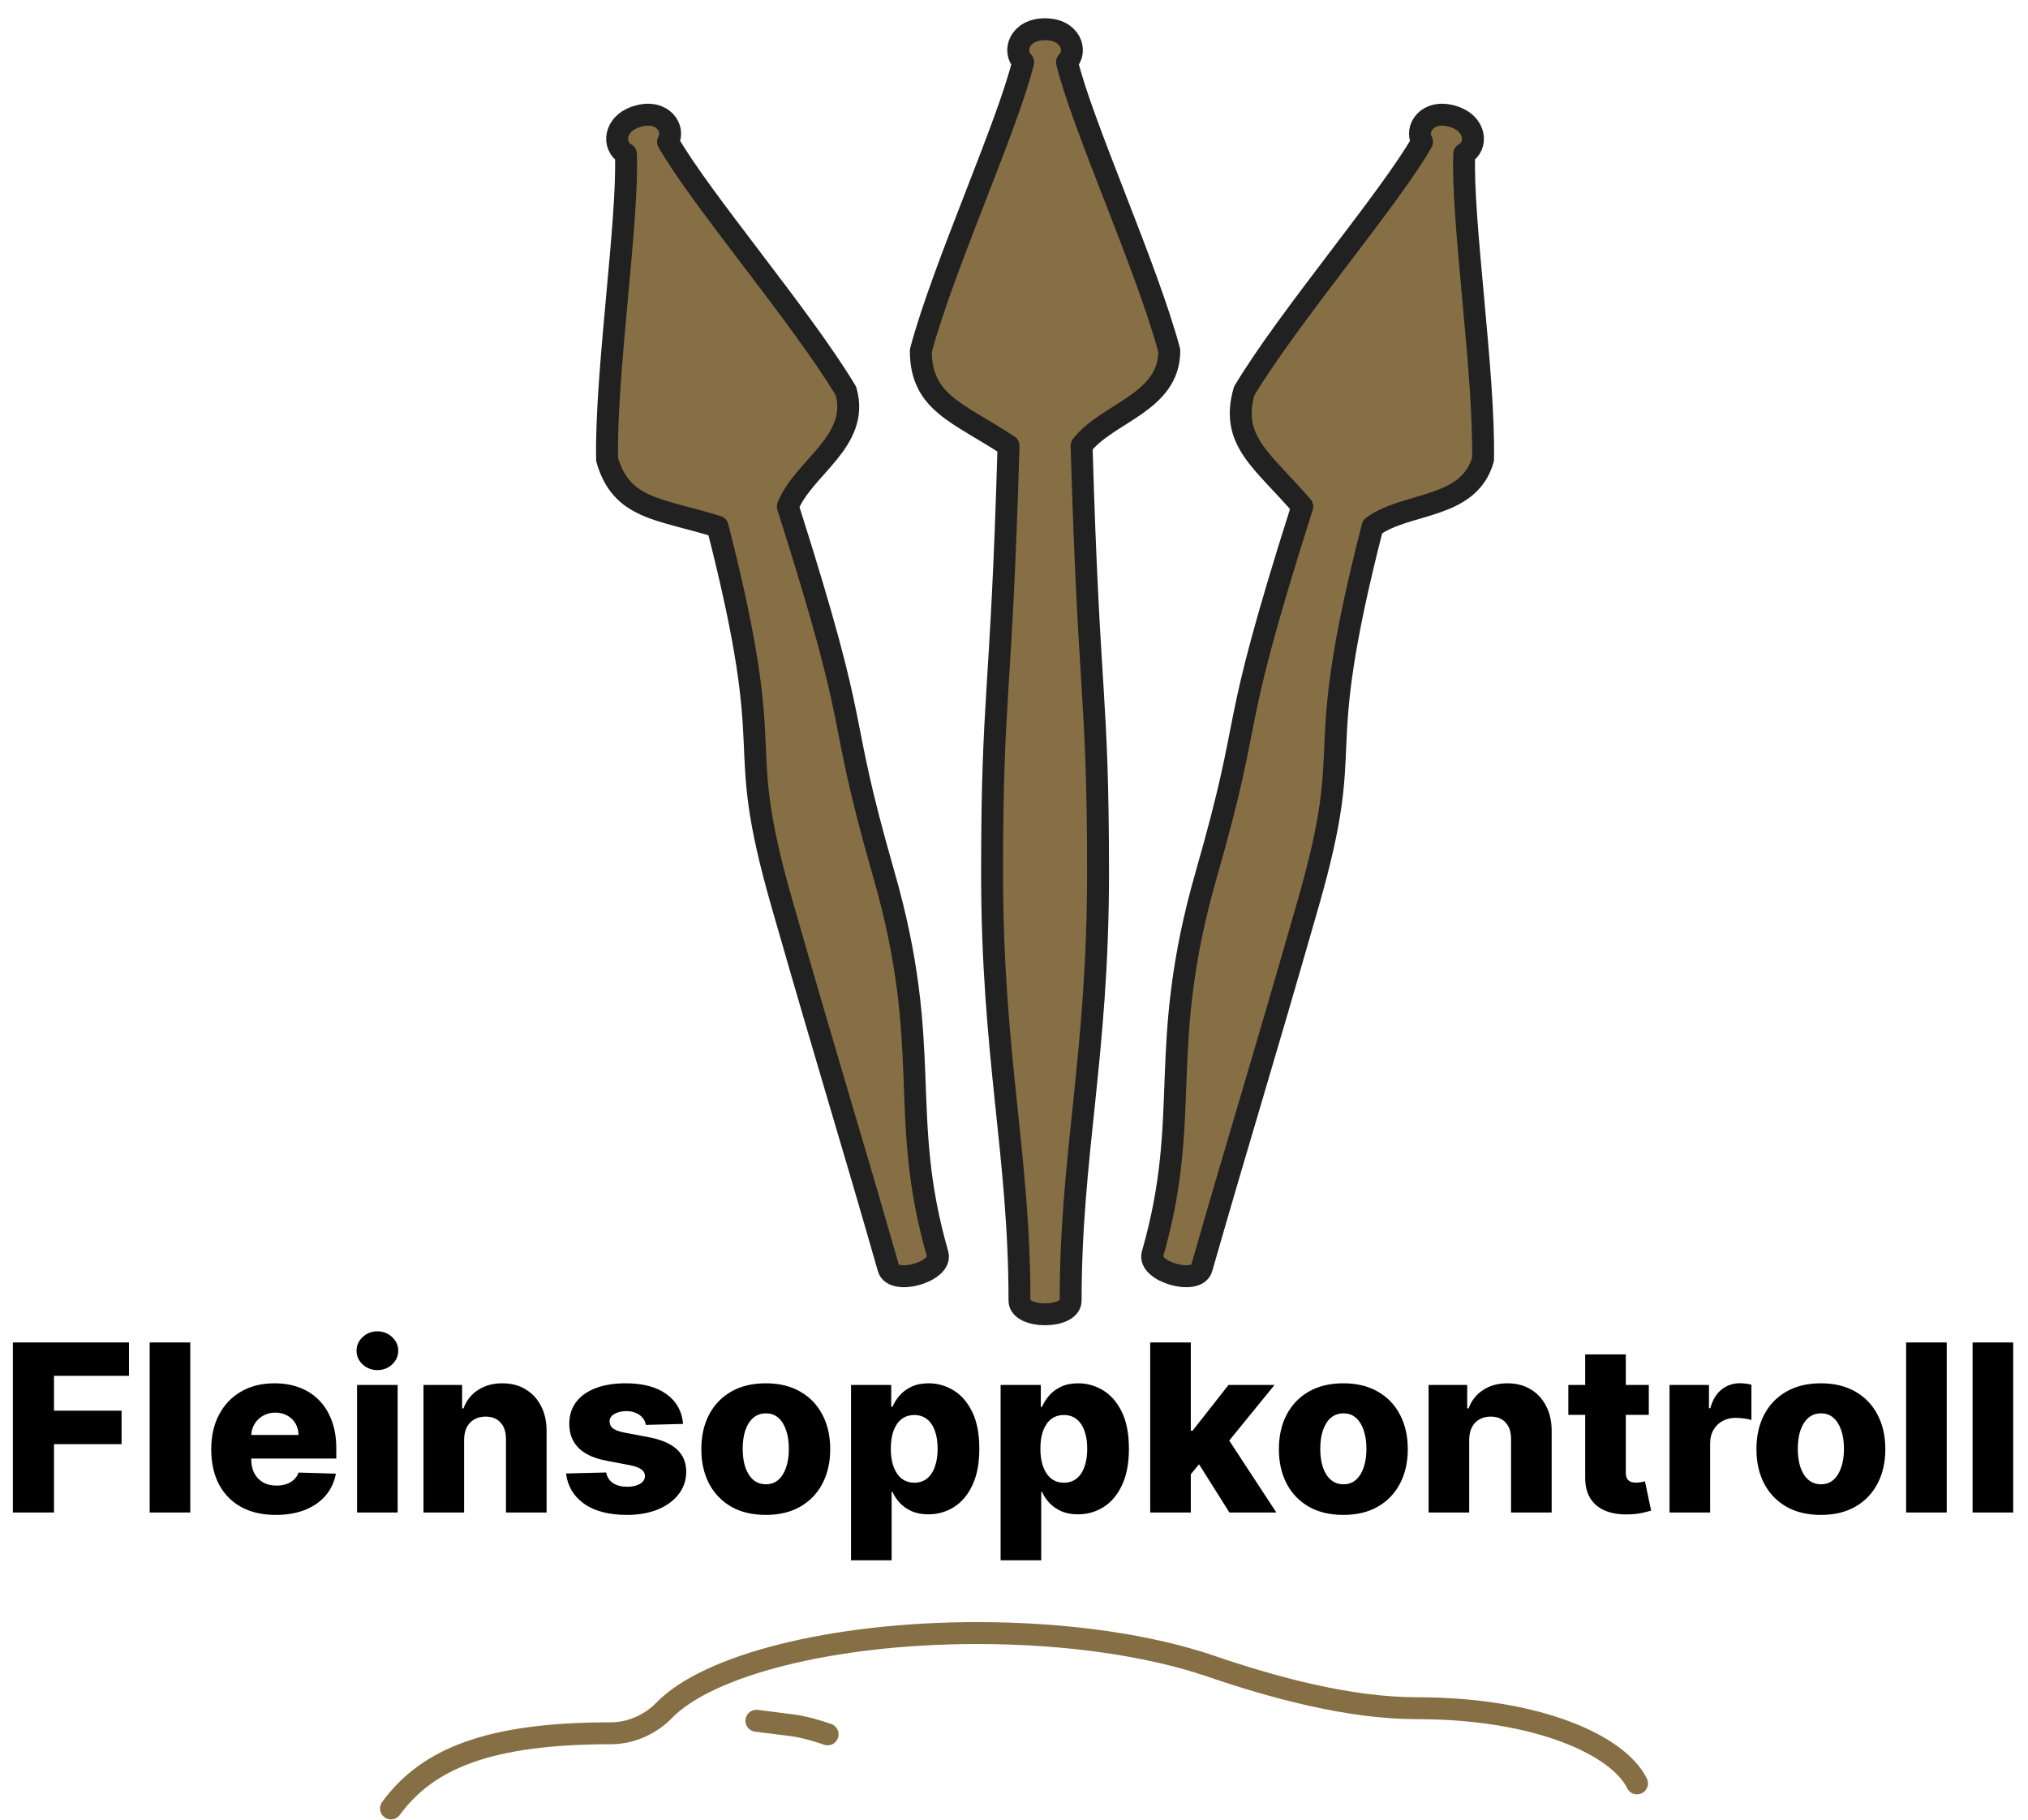
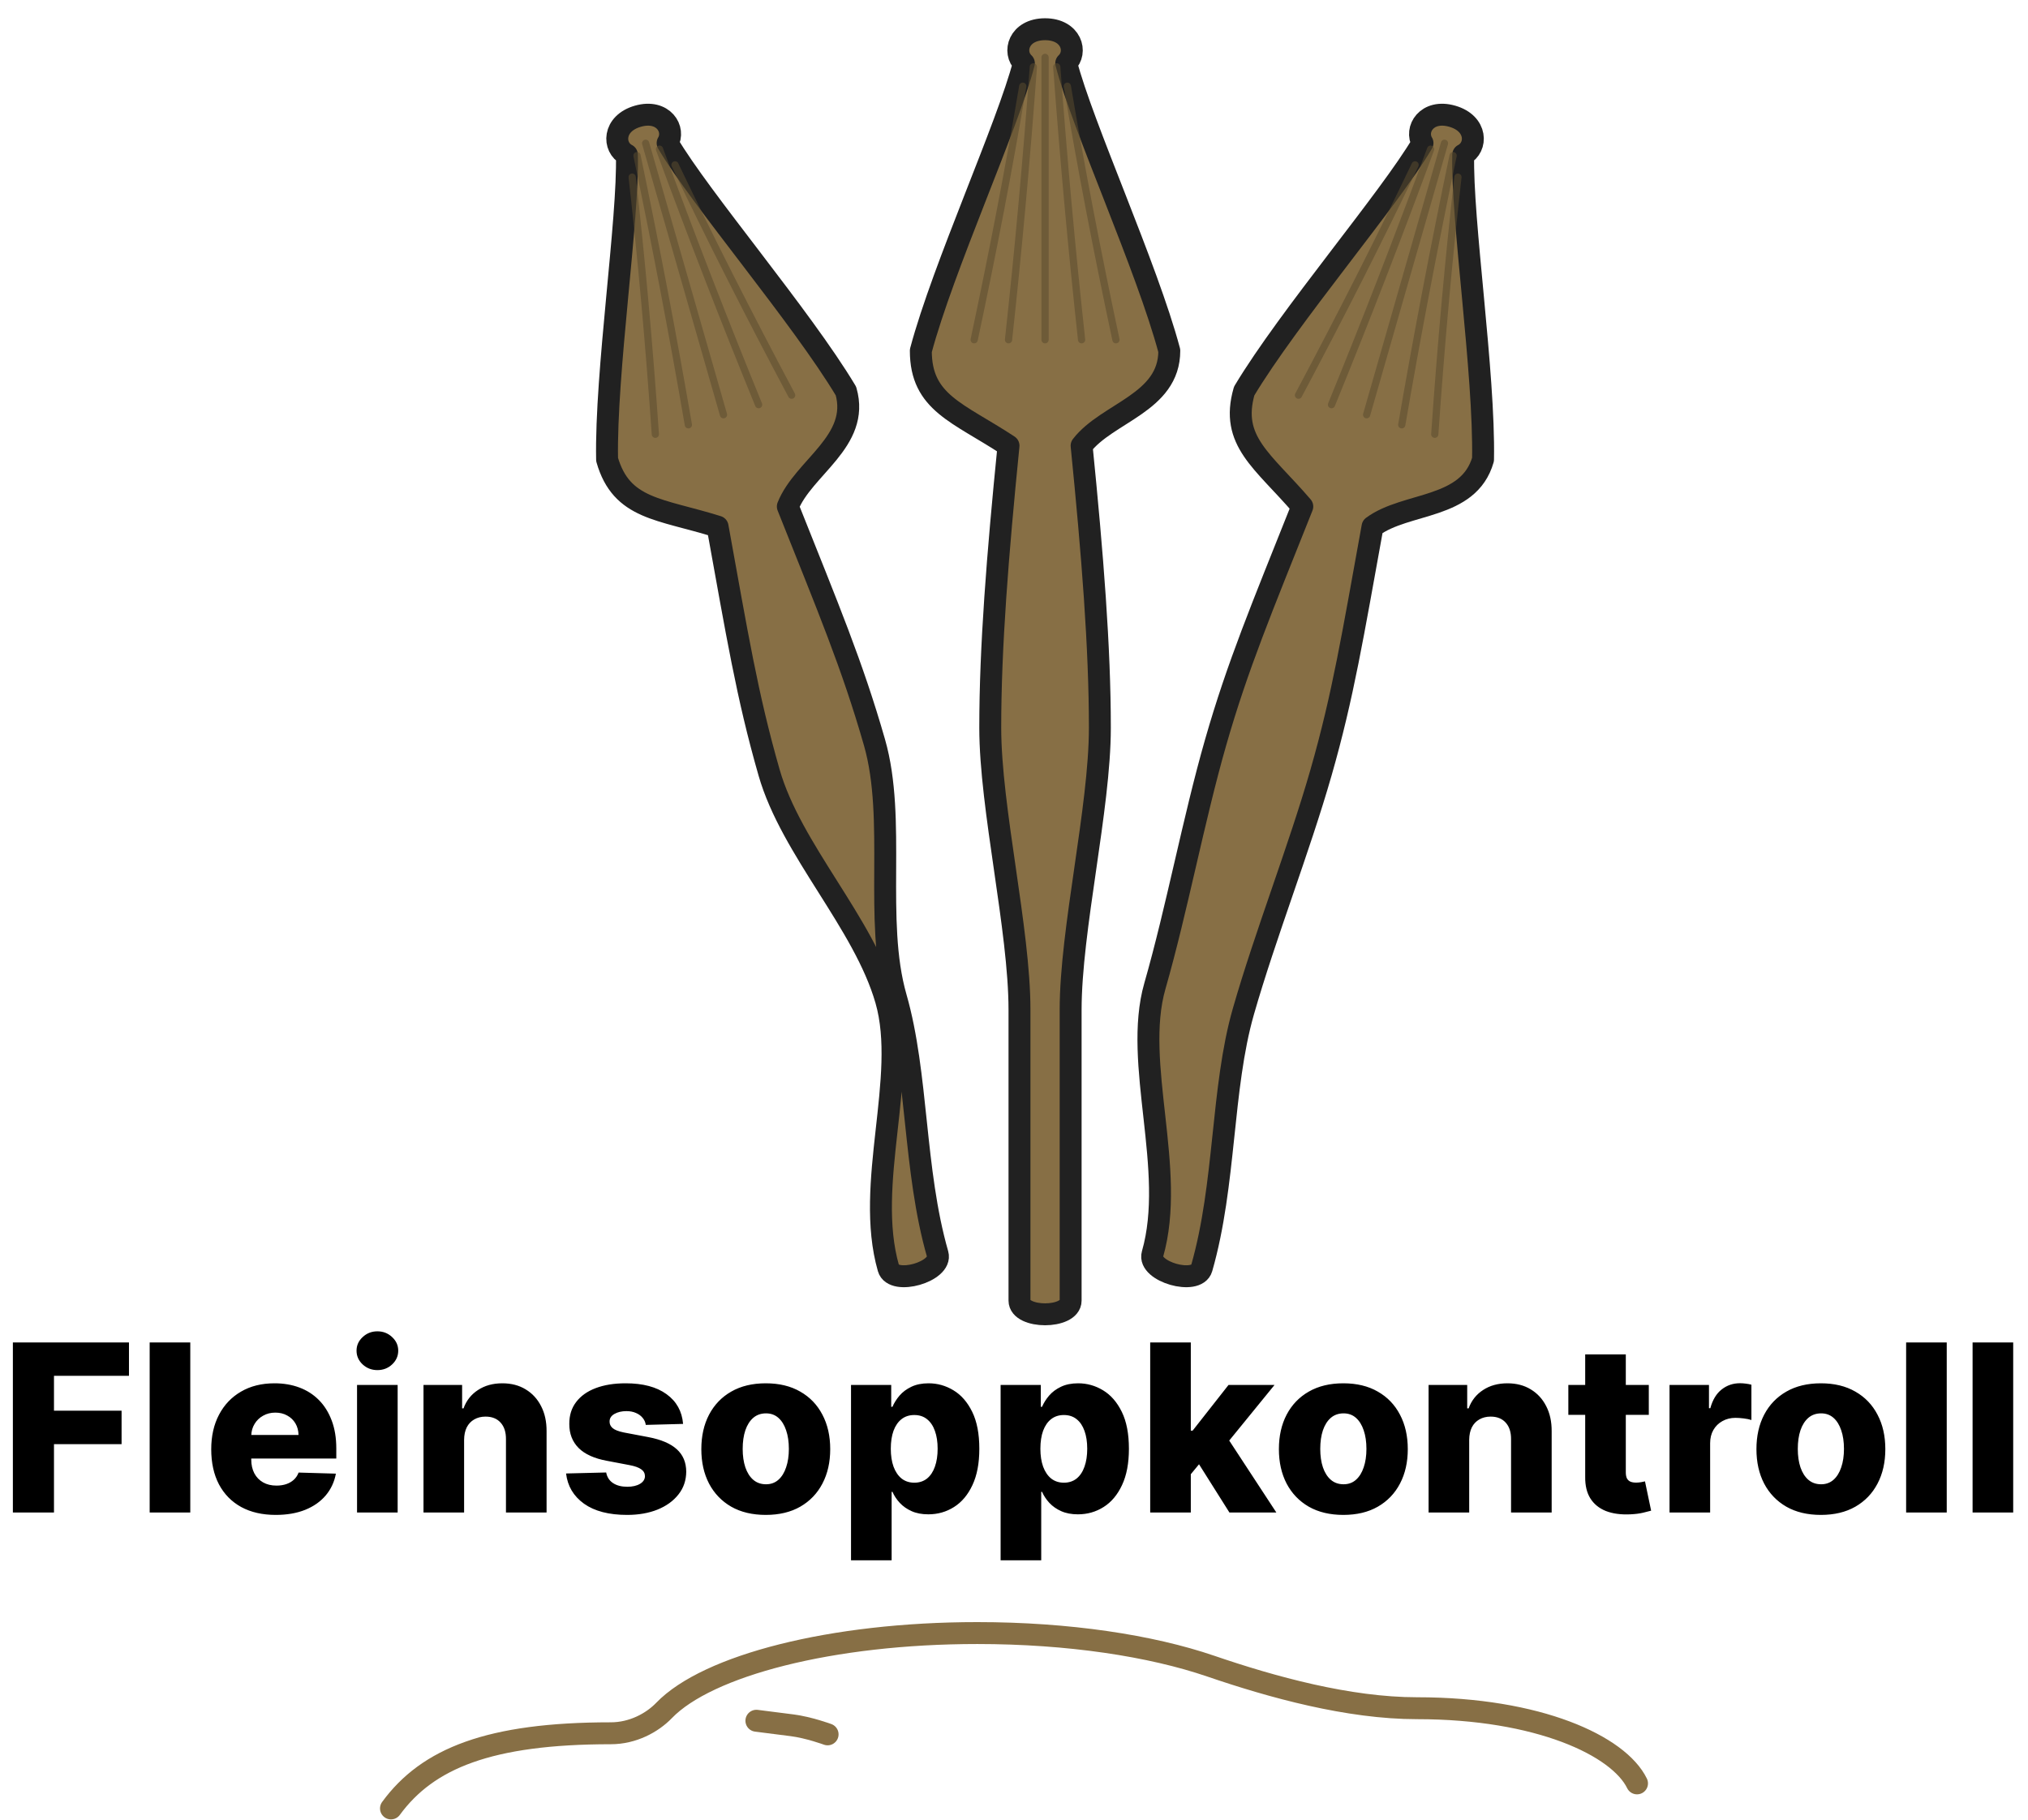
<svg xmlns="http://www.w3.org/2000/svg" width="555" height="498" viewBox="0 0 555 498" fill="none">
  <g transform="translate(121 0)">
    <g transform="rotate(-16 165 210) translate(-58 0)">
-       <path d="M165.0 8.0 C172.0 8.0 174.0 14.0 171.0 17.0 C175.2 34.4 192.9 73.1 199.0 96.0 C199.0 110.3 182.0 112.9 175.0 122.0 C177.0 192.0 172.5 176.0 172.5 226.0 C172.5 276.0 158.0 290.0 158.0 330.0 C158.0 335.0 144.0 335.0 144.0 330.0 C144.0 290.0 143.5 276.0 143.5 226.0 C143.5 176.0 153.0 192.0 155.0 122.0 C141.2 112.9 131.0 110.3 131.0 96.0 C137.1 73.1 154.8 34.4 159.0 17.0 C156.0 14.0 158.0 8.0 165.0 8.0 Z" fill="#876F45" stroke="#212121" stroke-width="6" stroke-linejoin="round" />
+       <path d="M165.0 8.0 C172.2 8.0 174.0 14.3 170.8 17.3 C175.2 34.4 192.9 73.1 199.0 96.0 C199.0 110.3 182.0 112.9 175.0 122.0 C178.0 152.0 180.0 168.6 180.0 190.6 C180.0 212.6 166.4 237.3 166.4 259.3 C166.4 281.3 158.0 306.0 158.0 330.0 C158.0 335.0 144.0 335.0 144.0 330.0 C144.0 306.0 163.6 281.3 163.6 259.3 C163.6 237.3 150.0 212.6 150.0 190.6 C150.0 168.6 152.0 152.0 155.0 122.0 C141.2 112.9 131.0 110.3 131.0 96.0 C137.1 73.1 154.8 34.4 159.2 17.3 C156.0 14.3 157.8 8.0 165.0 8.0 Z" fill="#876F45" stroke="#212121" stroke-width="6" stroke-linejoin="round" />
+       <path d="M158.9 23.6 Q153.4 56.4 145.6 93.0" fill="none" stroke="#5a4a2e" stroke-width="1.98" stroke-linecap="round" opacity="0.55" />
+       <path d="M161.8 18.3 Q159.0 56.4 155.0 93.0" fill="none" stroke="#5a4a2e" stroke-width="1.98" stroke-linecap="round" opacity="0.55" />
+       <path d="M165.0 15.7 Q165.0 56.4 165.0 93.0" fill="none" stroke="#5a4a2e" stroke-width="1.98" stroke-linecap="round" opacity="0.55" />
+       <path d="M168.2 18.3 Q171.0 56.4 175.0 93.0" fill="none" stroke="#5a4a2e" stroke-width="1.98" stroke-linecap="round" opacity="0.55" />
+       <path d="M171.1 23.6 Q176.6 56.4 184.4 93.0" fill="none" stroke="#5a4a2e" stroke-width="1.98" stroke-linecap="round" opacity="0.55" />
    </g>
-     <path d="M165.0 8.0 C172.0 8.0 174.0 14.0 171.0 17.0 C175.2 34.4 192.9 73.1 199.0 96.0 C199.0 110.3 182.0 112.9 175.0 122.0 C177.0 192.0 179.5 189.0 179.5 239.0 C179.5 289.0 172.0 316.0 172.0 356.0 C172.0 361.0 158.0 361.0 158.0 356.0 C158.0 316.0 150.5 289.0 150.5 239.0 C150.5 189.0 153.0 192.0 155.0 122.0 C141.2 112.9 131.0 110.3 131.0 96.0 C137.1 73.1 154.8 34.4 159.0 17.0 C156.0 14.0 158.0 8.0 165.0 8.0 Z" fill="#876F45" stroke="#212121" stroke-width="6" stroke-linejoin="round" />
+     <path d="M165.0 8.0 C172.2 8.0 174.0 14.3 170.8 17.3 C175.2 34.4 192.9 73.1 199.0 96.0 C199.0 110.3 182.0 112.9 175.0 122.0 C178.0 152.0 180.0 177.2 180.0 199.2 C180.0 221.2 172.0 254.4 172.0 276.4 C172.0 298.4 172.0 332.0 172.0 356.0 C172.0 361.0 158.0 361.0 158.0 356.0 C158.0 332.0 158.0 298.4 158.0 276.4 C158.0 254.4 150.0 221.2 150.0 199.2 C150.0 177.2 152.0 152.0 155.0 122.0 C141.2 112.9 131.0 110.3 131.0 96.0 C137.1 73.1 154.8 34.4 159.2 17.3 C156.0 14.3 157.8 8.0 165.0 8.0 Z" fill="#876F45" stroke="#212121" stroke-width="6" stroke-linejoin="round" />
+     <path d="M158.9 23.6 Q153.4 56.4 145.6 93.0" fill="none" stroke="#5a4a2e" stroke-width="1.98" stroke-linecap="round" opacity="0.55" />
+     <path d="M161.8 18.3 Q159.0 56.4 155.0 93.0" fill="none" stroke="#5a4a2e" stroke-width="1.98" stroke-linecap="round" opacity="0.55" />
+     <path d="M165.0 15.7 Q165.0 56.4 165.0 93.0" fill="none" stroke="#5a4a2e" stroke-width="1.98" stroke-linecap="round" opacity="0.55" />
+     <path d="M168.2 18.3 Q171.0 56.4 175.0 93.0" fill="none" stroke="#5a4a2e" stroke-width="1.98" stroke-linecap="round" opacity="0.55" />
+     <path d="M171.1 23.6 Q176.6 56.4 184.4 93.0" fill="none" stroke="#5a4a2e" stroke-width="1.98" stroke-linecap="round" opacity="0.55" />
    <g transform="rotate(16 165 210) translate(58 0)">
-       <path d="M165.0 8.0 C172.0 8.0 174.0 14.0 171.0 17.0 C175.2 34.4 192.9 73.1 199.0 96.0 C199.0 110.3 182.0 112.9 175.0 122.0 C177.0 192.0 186.5 176.0 186.5 226.0 C186.5 276.0 186.0 290.0 186.0 330.0 C186.0 335.0 172.0 335.0 172.0 330.0 C172.0 290.0 157.5 276.0 157.5 226.0 C157.5 176.0 153.0 192.0 155.0 122.0 C141.2 112.9 131.0 110.3 131.0 96.0 C137.1 73.1 154.8 34.4 159.0 17.0 C156.0 14.0 158.0 8.0 165.0 8.0 Z" fill="#876F45" stroke="#212121" stroke-width="6" stroke-linejoin="round" />
+       <path d="M165.0 8.0 C172.2 8.0 174.0 14.3 170.8 17.3 C175.2 34.4 192.9 73.1 199.0 96.0 C199.0 110.3 182.0 112.9 175.0 122.0 C178.0 152.0 180.0 168.6 180.0 190.6 C180.0 212.6 177.6 237.3 177.6 259.3 C177.6 281.3 186.0 306.0 186.0 330.0 C186.0 335.0 172.0 335.0 172.0 330.0 C172.0 306.0 152.4 281.3 152.4 259.3 C152.4 237.3 150.0 212.6 150.0 190.6 C150.0 168.6 152.0 152.0 155.0 122.0 C141.2 112.9 131.0 110.3 131.0 96.0 C137.1 73.1 154.8 34.4 159.2 17.3 C156.0 14.3 157.8 8.0 165.0 8.0 Z" fill="#876F45" stroke="#212121" stroke-width="6" stroke-linejoin="round" />
+       <path d="M158.9 23.6 Q153.4 56.4 145.6 93.0" fill="none" stroke="#5a4a2e" stroke-width="1.98" stroke-linecap="round" opacity="0.55" />
+       <path d="M161.8 18.3 Q159.0 56.4 155.0 93.0" fill="none" stroke="#5a4a2e" stroke-width="1.98" stroke-linecap="round" opacity="0.55" />
+       <path d="M165.0 15.7 Q165.0 56.4 165.0 93.0" fill="none" stroke="#5a4a2e" stroke-width="1.98" stroke-linecap="round" opacity="0.55" />
+       <path d="M168.2 18.3 Q171.0 56.4 175.0 93.0" fill="none" stroke="#5a4a2e" stroke-width="1.98" stroke-linecap="round" opacity="0.55" />
+       <path d="M171.1 23.6 Q176.6 56.4 184.4 93.0" fill="none" stroke="#5a4a2e" stroke-width="1.98" stroke-linecap="round" opacity="0.55" />
    </g>
  </g>
  <path d="M3.523 414V367.455H35.295V376.591H14.773V386.136H33.273V395.295H14.773V414H3.523ZM52.074 367.455V414H40.96V367.455H52.074ZM75.466 414.659C71.814 414.659 68.663 413.939 66.011 412.5C63.375 411.045 61.345 408.977 59.92 406.295C58.511 403.598 57.807 400.394 57.807 396.682C57.807 393.076 58.519 389.924 59.943 387.227C61.367 384.515 63.375 382.409 65.966 380.909C68.557 379.394 71.61 378.636 75.125 378.636C77.61 378.636 79.883 379.023 81.943 379.795C84.004 380.568 85.784 381.712 87.284 383.227C88.784 384.742 89.951 386.614 90.784 388.841C91.617 391.053 92.034 393.591 92.034 396.455V399.227H61.693V392.773H81.693C81.678 391.591 81.398 390.538 80.852 389.614C80.307 388.689 79.557 387.97 78.602 387.455C77.663 386.924 76.579 386.659 75.352 386.659C74.11 386.659 72.996 386.939 72.011 387.5C71.026 388.045 70.246 388.795 69.671 389.75C69.095 390.689 68.792 391.758 68.761 392.955V399.523C68.761 400.947 69.042 402.197 69.602 403.273C70.163 404.333 70.958 405.159 71.989 405.75C73.019 406.341 74.246 406.636 75.671 406.636C76.655 406.636 77.549 406.5 78.352 406.227C79.155 405.955 79.845 405.553 80.421 405.023C80.996 404.492 81.428 403.841 81.716 403.068L91.921 403.364C91.496 405.652 90.564 407.644 89.125 409.341C87.701 411.023 85.829 412.333 83.511 413.273C81.193 414.197 78.511 414.659 75.466 414.659ZM97.71 414V379.091H108.824V414H97.71ZM103.278 375.023C101.718 375.023 100.377 374.508 99.256 373.477C98.135 372.432 97.574 371.174 97.574 369.705C97.574 368.25 98.135 367.008 99.256 365.977C100.377 364.932 101.718 364.409 103.278 364.409C104.854 364.409 106.195 364.932 107.301 365.977C108.422 367.008 108.983 368.25 108.983 369.705C108.983 371.174 108.422 372.432 107.301 373.477C106.195 374.508 104.854 375.023 103.278 375.023ZM127.011 394.091V414H115.898V379.091H126.466V385.5H126.852C127.625 383.364 128.943 381.689 130.807 380.477C132.67 379.25 134.89 378.636 137.466 378.636C139.92 378.636 142.049 379.189 143.852 380.295C145.67 381.386 147.08 382.917 148.08 384.886C149.095 386.841 149.595 389.129 149.58 391.75V414H138.466V393.932C138.481 391.992 137.989 390.477 136.989 389.386C136.004 388.295 134.633 387.75 132.875 387.75C131.708 387.75 130.678 388.008 129.784 388.523C128.905 389.023 128.223 389.742 127.739 390.682C127.269 391.621 127.027 392.758 127.011 394.091ZM186.938 389.75L176.733 390.023C176.627 389.295 176.339 388.652 175.869 388.091C175.4 387.515 174.786 387.068 174.028 386.75C173.286 386.417 172.422 386.25 171.438 386.25C170.15 386.25 169.051 386.508 168.142 387.023C167.248 387.538 166.809 388.235 166.824 389.114C166.809 389.795 167.081 390.386 167.642 390.886C168.218 391.386 169.241 391.788 170.71 392.091L177.438 393.364C180.922 394.03 183.513 395.136 185.21 396.682C186.922 398.227 187.786 400.273 187.801 402.818C187.786 405.212 187.074 407.295 185.665 409.068C184.271 410.841 182.362 412.22 179.938 413.205C177.513 414.174 174.741 414.659 171.619 414.659C166.634 414.659 162.703 413.636 159.824 411.591C156.96 409.53 155.324 406.773 154.915 403.318L165.892 403.045C166.134 404.318 166.763 405.288 167.778 405.955C168.794 406.621 170.089 406.955 171.665 406.955C173.089 406.955 174.248 406.689 175.142 406.159C176.036 405.629 176.491 404.924 176.506 404.045C176.491 403.258 176.142 402.629 175.46 402.159C174.778 401.674 173.71 401.295 172.256 401.023L166.165 399.864C162.665 399.227 160.059 398.053 158.347 396.341C156.634 394.614 155.786 392.417 155.801 389.75C155.786 387.417 156.407 385.424 157.665 383.773C158.922 382.106 160.71 380.833 163.028 379.955C165.347 379.076 168.081 378.636 171.233 378.636C175.96 378.636 179.688 379.629 182.415 381.614C185.142 383.583 186.65 386.295 186.938 389.75ZM209.568 414.659C205.902 414.659 202.75 413.909 200.114 412.409C197.492 410.894 195.47 408.788 194.045 406.091C192.636 403.379 191.932 400.235 191.932 396.659C191.932 393.068 192.636 389.924 194.045 387.227C195.47 384.515 197.492 382.409 200.114 380.909C202.75 379.394 205.902 378.636 209.568 378.636C213.235 378.636 216.379 379.394 219 380.909C221.636 382.409 223.659 384.515 225.068 387.227C226.492 389.924 227.205 393.068 227.205 396.659C227.205 400.235 226.492 403.379 225.068 406.091C223.659 408.788 221.636 410.894 219 412.409C216.379 413.909 213.235 414.659 209.568 414.659ZM209.636 406.273C210.97 406.273 212.098 405.864 213.023 405.045C213.947 404.227 214.652 403.091 215.136 401.636C215.636 400.182 215.886 398.5 215.886 396.591C215.886 394.652 215.636 392.955 215.136 391.5C214.652 390.045 213.947 388.909 213.023 388.091C212.098 387.273 210.97 386.864 209.636 386.864C208.258 386.864 207.091 387.273 206.136 388.091C205.197 388.909 204.477 390.045 203.977 391.5C203.492 392.955 203.25 394.652 203.25 396.591C203.25 398.5 203.492 400.182 203.977 401.636C204.477 403.091 205.197 404.227 206.136 405.045C207.091 405.864 208.258 406.273 209.636 406.273ZM232.898 427.091V379.091H243.898V385.068H244.239C244.693 384.008 245.337 382.985 246.17 382C247.019 381.015 248.095 380.212 249.398 379.591C250.716 378.955 252.292 378.636 254.125 378.636C256.549 378.636 258.814 379.273 260.92 380.545C263.042 381.818 264.754 383.78 266.057 386.432C267.36 389.083 268.011 392.462 268.011 396.568C268.011 400.523 267.383 403.833 266.125 406.5C264.883 409.167 263.201 411.167 261.08 412.5C258.973 413.833 256.633 414.5 254.057 414.5C252.299 414.5 250.777 414.212 249.489 413.636C248.201 413.061 247.117 412.303 246.239 411.364C245.375 410.424 244.708 409.417 244.239 408.341H244.011V427.091H232.898ZM243.784 396.545C243.784 398.424 244.034 400.061 244.534 401.455C245.049 402.848 245.784 403.932 246.739 404.705C247.708 405.462 248.867 405.841 250.216 405.841C251.58 405.841 252.739 405.462 253.693 404.705C254.648 403.932 255.367 402.848 255.852 401.455C256.352 400.061 256.602 398.424 256.602 396.545C256.602 394.667 256.352 393.038 255.852 391.659C255.367 390.28 254.648 389.212 253.693 388.455C252.754 387.697 251.595 387.318 250.216 387.318C248.852 387.318 247.693 387.689 246.739 388.432C245.784 389.174 245.049 390.235 244.534 391.614C244.034 392.992 243.784 394.636 243.784 396.545ZM273.835 427.091V379.091H284.835V385.068H285.176C285.631 384.008 286.275 382.985 287.108 382C287.956 381.015 289.032 380.212 290.335 379.591C291.653 378.955 293.229 378.636 295.062 378.636C297.487 378.636 299.752 379.273 301.858 380.545C303.979 381.818 305.691 383.78 306.994 386.432C308.297 389.083 308.949 392.462 308.949 396.568C308.949 400.523 308.32 403.833 307.062 406.5C305.82 409.167 304.138 411.167 302.017 412.5C299.911 413.833 297.57 414.5 294.994 414.5C293.237 414.5 291.714 414.212 290.426 413.636C289.138 413.061 288.055 412.303 287.176 411.364C286.312 410.424 285.646 409.417 285.176 408.341H284.949V427.091H273.835ZM284.722 396.545C284.722 398.424 284.972 400.061 285.472 401.455C285.987 402.848 286.722 403.932 287.676 404.705C288.646 405.462 289.805 405.841 291.153 405.841C292.517 405.841 293.676 405.462 294.631 404.705C295.585 403.932 296.305 402.848 296.79 401.455C297.29 400.061 297.54 398.424 297.54 396.545C297.54 394.667 297.29 393.038 296.79 391.659C296.305 390.28 295.585 389.212 294.631 388.455C293.691 387.697 292.532 387.318 291.153 387.318C289.79 387.318 288.631 387.689 287.676 388.432C286.722 389.174 285.987 390.235 285.472 391.614C284.972 392.992 284.722 394.636 284.722 396.545ZM324.795 404.841L324.841 391.591H326.386L336.205 379.091H348.795L334.205 397H331.273L324.795 404.841ZM314.773 414V367.455H325.886V414H314.773ZM336.455 414L327.318 399.5L334.636 391.614L349.295 414H336.455ZM367.631 414.659C363.964 414.659 360.813 413.909 358.176 412.409C355.555 410.894 353.532 408.788 352.108 406.091C350.699 403.379 349.994 400.235 349.994 396.659C349.994 393.068 350.699 389.924 352.108 387.227C353.532 384.515 355.555 382.409 358.176 380.909C360.813 379.394 363.964 378.636 367.631 378.636C371.297 378.636 374.441 379.394 377.062 380.909C379.699 382.409 381.722 384.515 383.131 387.227C384.555 389.924 385.267 393.068 385.267 396.659C385.267 400.235 384.555 403.379 383.131 406.091C381.722 408.788 379.699 410.894 377.062 412.409C374.441 413.909 371.297 414.659 367.631 414.659ZM367.699 406.273C369.032 406.273 370.161 405.864 371.085 405.045C372.009 404.227 372.714 403.091 373.199 401.636C373.699 400.182 373.949 398.5 373.949 396.591C373.949 394.652 373.699 392.955 373.199 391.5C372.714 390.045 372.009 388.909 371.085 388.091C370.161 387.273 369.032 386.864 367.699 386.864C366.32 386.864 365.153 387.273 364.199 388.091C363.259 388.909 362.54 390.045 362.04 391.5C361.555 392.955 361.312 394.652 361.312 396.591C361.312 398.5 361.555 400.182 362.04 401.636C362.54 403.091 363.259 404.227 364.199 405.045C365.153 405.864 366.32 406.273 367.699 406.273ZM402.074 394.091V414H390.96V379.091H401.528V385.5H401.915C402.688 383.364 404.006 381.689 405.869 380.477C407.733 379.25 409.953 378.636 412.528 378.636C414.983 378.636 417.112 379.189 418.915 380.295C420.733 381.386 422.142 382.917 423.142 384.886C424.157 386.841 424.657 389.129 424.642 391.75V414H413.528V393.932C413.544 391.992 413.051 390.477 412.051 389.386C411.066 388.295 409.695 387.75 407.938 387.75C406.771 387.75 405.741 388.008 404.847 388.523C403.968 389.023 403.286 389.742 402.801 390.682C402.331 391.621 402.089 392.758 402.074 394.091ZM451.227 379.091V387.273H429.205V379.091H451.227ZM433.818 370.727H444.932V403.023C444.932 403.705 445.038 404.258 445.25 404.682C445.477 405.091 445.803 405.386 446.227 405.568C446.652 405.735 447.159 405.818 447.75 405.818C448.174 405.818 448.621 405.78 449.091 405.705C449.576 405.614 449.939 405.538 450.182 405.477L451.864 413.5C451.333 413.652 450.583 413.841 449.614 414.068C448.659 414.295 447.515 414.439 446.182 414.5C443.576 414.621 441.341 414.318 439.477 413.591C437.629 412.848 436.212 411.697 435.227 410.136C434.258 408.576 433.788 406.614 433.818 404.25V370.727ZM456.898 414V379.091H467.693V385.455H468.057C468.693 383.152 469.731 381.439 471.17 380.318C472.61 379.182 474.284 378.614 476.193 378.614C476.708 378.614 477.239 378.652 477.784 378.727C478.33 378.788 478.837 378.886 479.307 379.023V388.682C478.777 388.5 478.08 388.356 477.216 388.25C476.367 388.144 475.61 388.091 474.943 388.091C473.625 388.091 472.436 388.386 471.375 388.977C470.33 389.553 469.504 390.364 468.898 391.409C468.307 392.439 468.011 393.652 468.011 395.045V414H456.898ZM498.318 414.659C494.652 414.659 491.5 413.909 488.864 412.409C486.242 410.894 484.22 408.788 482.795 406.091C481.386 403.379 480.682 400.235 480.682 396.659C480.682 393.068 481.386 389.924 482.795 387.227C484.22 384.515 486.242 382.409 488.864 380.909C491.5 379.394 494.652 378.636 498.318 378.636C501.985 378.636 505.129 379.394 507.75 380.909C510.386 382.409 512.409 384.515 513.818 387.227C515.242 389.924 515.955 393.068 515.955 396.659C515.955 400.235 515.242 403.379 513.818 406.091C512.409 408.788 510.386 410.894 507.75 412.409C505.129 413.909 501.985 414.659 498.318 414.659ZM498.386 406.273C499.72 406.273 500.848 405.864 501.773 405.045C502.697 404.227 503.402 403.091 503.886 401.636C504.386 400.182 504.636 398.5 504.636 396.591C504.636 394.652 504.386 392.955 503.886 391.5C503.402 390.045 502.697 388.909 501.773 388.091C500.848 387.273 499.72 386.864 498.386 386.864C497.008 386.864 495.841 387.273 494.886 388.091C493.947 388.909 493.227 390.045 492.727 391.5C492.242 392.955 492 394.652 492 396.591C492 398.5 492.242 400.182 492.727 401.636C493.227 403.091 493.947 404.227 494.886 405.045C495.841 405.864 497.008 406.273 498.386 406.273ZM532.761 367.455V414H521.648V367.455H532.761ZM550.949 367.455V414H539.835V367.455H550.949Z" fill="black" />
  <path d="M107 495C117.029 481.286 133.942 474.429 167.176 474.429C173.152 474.429 178.444 471.587 181.737 468.177C193.614 455.877 227.51 447 267.471 447C292.408 447 314.983 450.457 331.32 456.045C348.149 461.802 369.005 467.571 387.824 467.571C421.058 467.571 442.985 477.857 448 488.143" stroke="#876F45" stroke-width="6" stroke-linecap="round" />
  <path d="M207 471C207 471 212.139 471.655 216.745 472.242C221.351 472.828 226.489 474.725 226.489 474.725" stroke="#876F45" stroke-width="6" stroke-linecap="round" stroke-linejoin="round" />
</svg>
